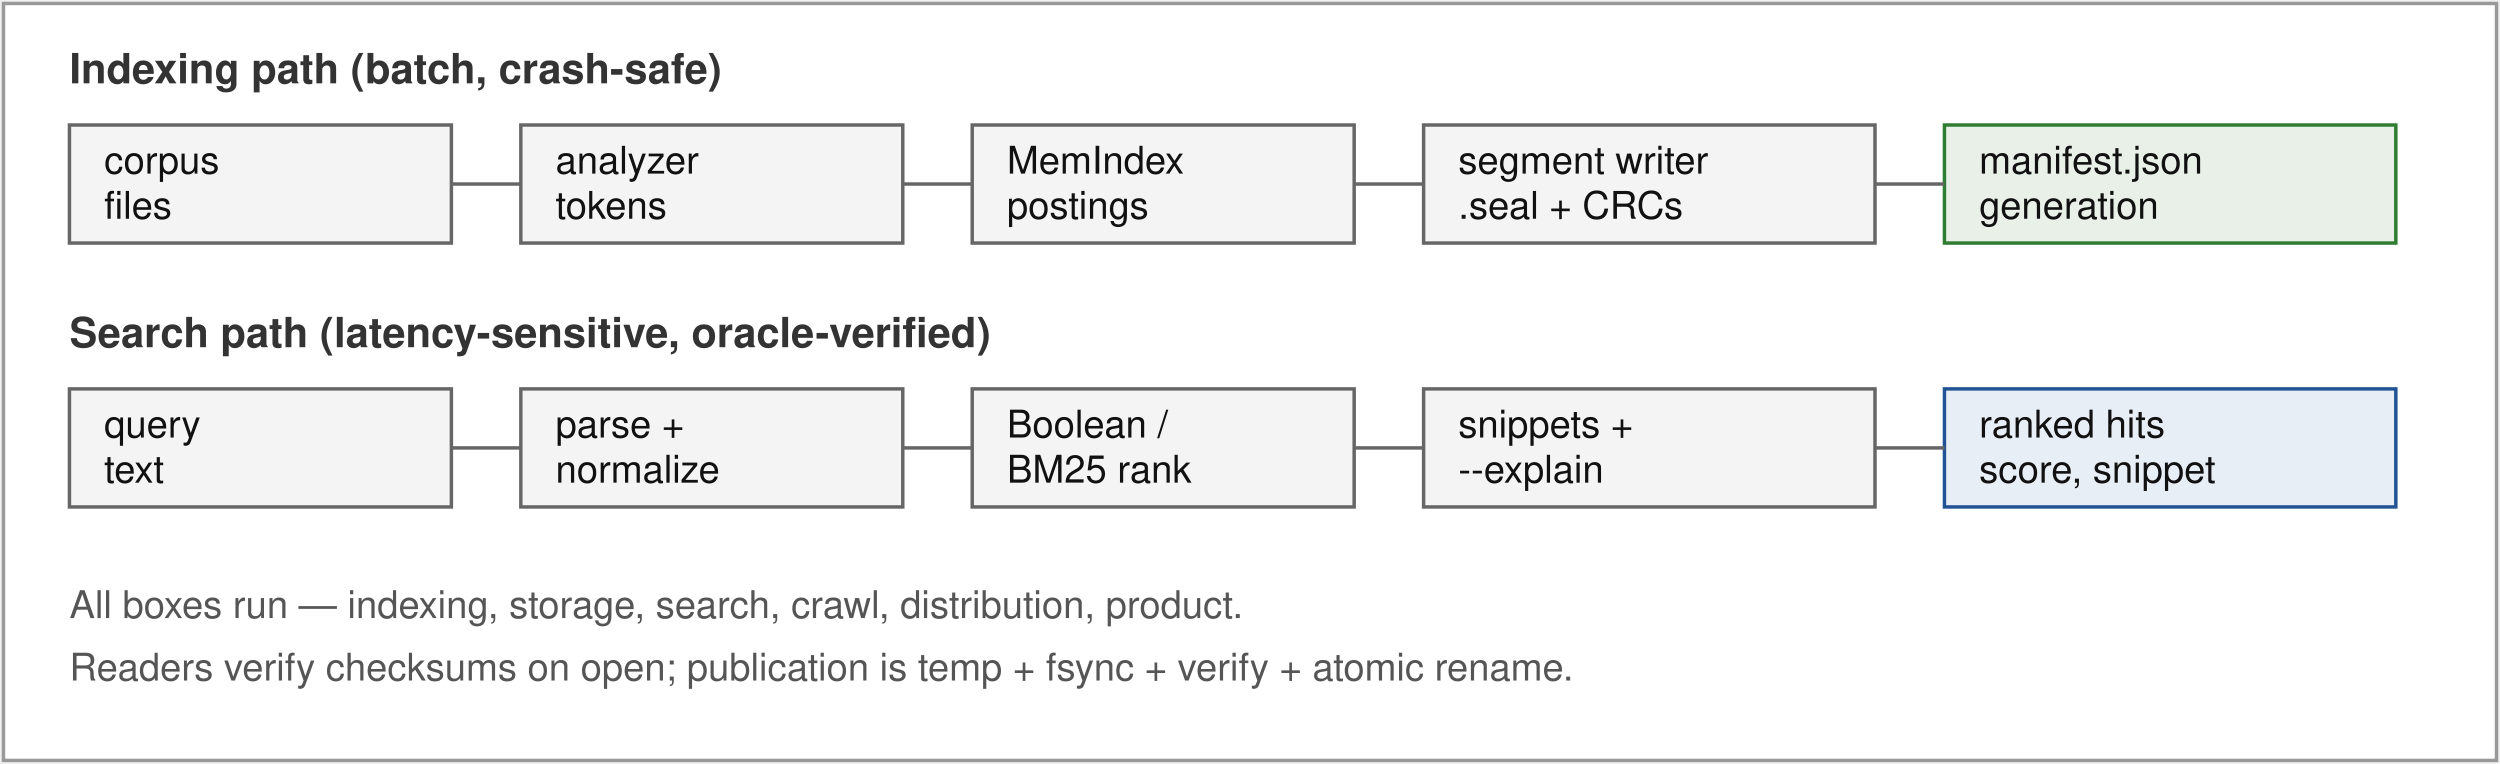
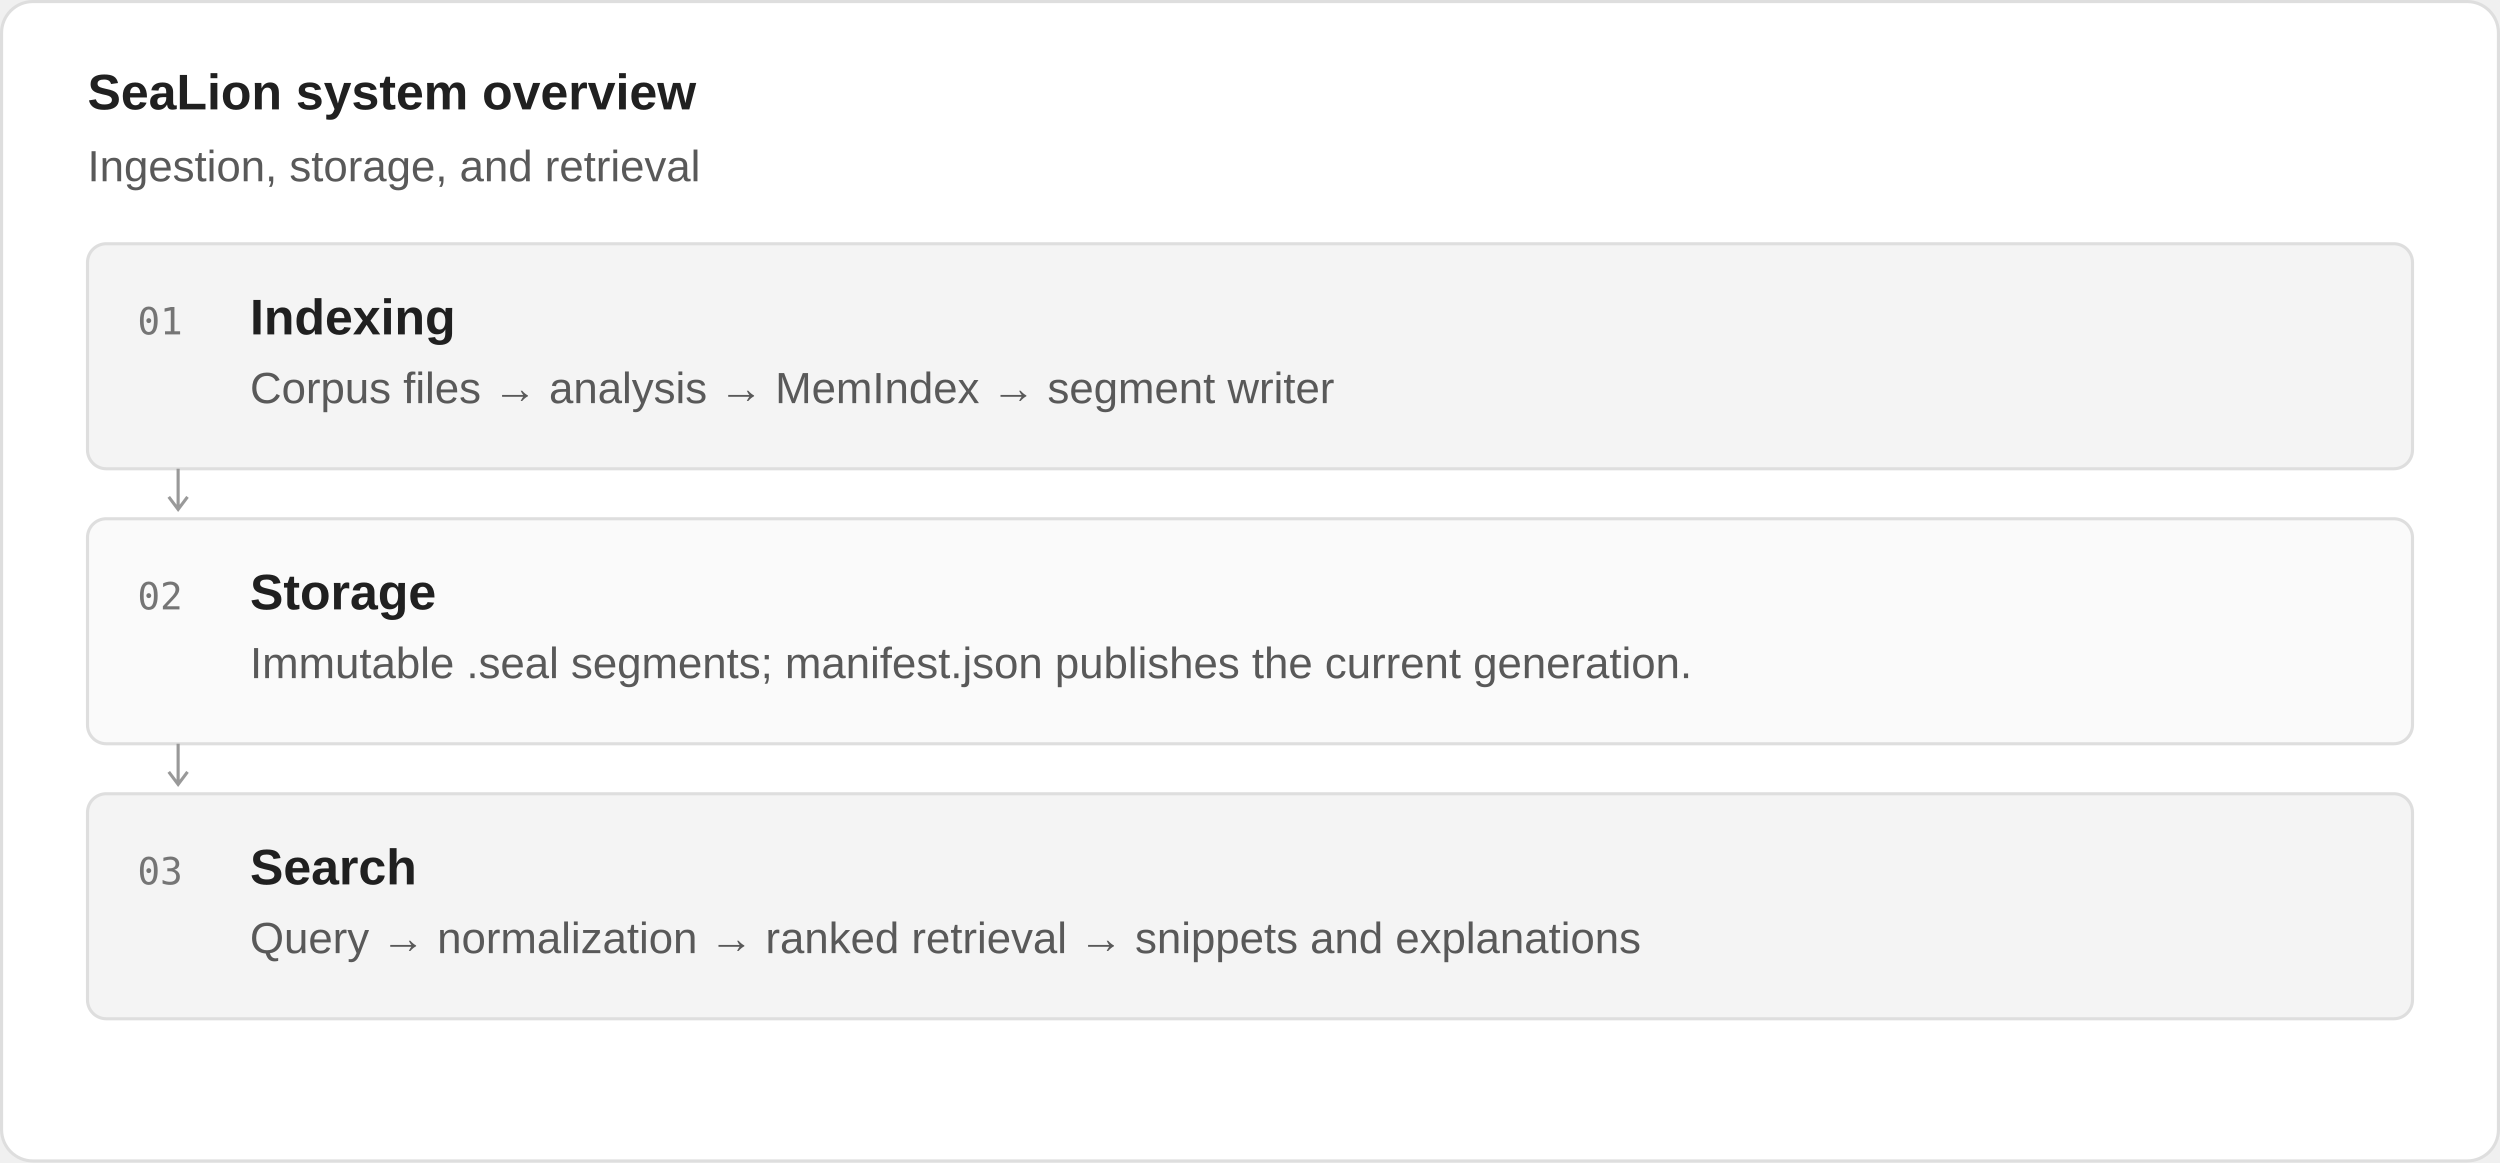
- <svg xmlns="http://www.w3.org/2000/svg" width="720" height="220" viewBox="0 0 720 220" font-family="Helvetica, Arial, sans-serif">
-   <rect x="1" y="1" width="718" height="218" fill="#ffffff" stroke="#999" stroke-width="1" />
-   <text x="20" y="24" font-size="12" fill="#333" font-weight="bold">Indexing path (batch, crash-safe)</text>
-   <g font-size="11" fill="#111">
-     <rect x="20" y="36" width="110" height="34" fill="#f4f4f4" stroke="#666" />
-     <text x="30" y="50">corpus</text>
-     <text x="30" y="63">files</text>
-     <rect x="150" y="36" width="110" height="34" fill="#f4f4f4" stroke="#666" />
-     <text x="160" y="50">analyzer</text>
-     <text x="160" y="63">tokens</text>
-     <rect x="280" y="36" width="110" height="34" fill="#f4f4f4" stroke="#666" />
-     <text x="290" y="50">MemIndex</text>
-     <text x="290" y="63">postings</text>
-     <rect x="410" y="36" width="130" height="34" fill="#f4f4f4" stroke="#666" />
-     <text x="420" y="50">segment writer</text>
-     <text x="420" y="63">.seal + CRCs</text>
-     <rect x="560" y="36" width="130" height="34" fill="#e8f0e8" stroke="#2e7d32" />
-     <text x="570" y="50">manifest.json</text>
-     <text x="570" y="63">generation</text>
-   </g>
-   <g stroke="#666" stroke-width="1" marker-end="none">
-     <line x1="130" y1="53" x2="150" y2="53" />
-     <line x1="260" y1="53" x2="280" y2="53" />
-     <line x1="390" y1="53" x2="410" y2="53" />
-     <line x1="540" y1="53" x2="560" y2="53" />
-   </g>
-   <text x="20" y="100" font-size="12" fill="#333" font-weight="bold">Search path (latency-sensitive, oracle-verified)</text>
-   <g font-size="11" fill="#111">
-     <rect x="20" y="112" width="110" height="34" fill="#f4f4f4" stroke="#666" />
-     <text x="30" y="126">query</text>
-     <text x="30" y="139">text</text>
-     <rect x="150" y="112" width="110" height="34" fill="#f4f4f4" stroke="#666" />
-     <text x="160" y="126">parse +</text>
-     <text x="160" y="139">normalize</text>
-     <rect x="280" y="112" width="110" height="34" fill="#f4f4f4" stroke="#666" />
-     <text x="290" y="126">Boolean /</text>
-     <text x="290" y="139">BM25 rank</text>
-     <rect x="410" y="112" width="130" height="34" fill="#f4f4f4" stroke="#666" />
-     <text x="420" y="126">snippets +</text>
-     <text x="420" y="139">--explain</text>
-     <rect x="560" y="112" width="130" height="34" fill="#e8eef6" stroke="#215494" />
-     <text x="570" y="126">ranked hits</text>
-     <text x="570" y="139">score, snippet</text>
-   </g>
-   <g stroke="#666" stroke-width="1">
-     <line x1="130" y1="129" x2="150" y2="129" />
-     <line x1="260" y1="129" x2="280" y2="129" />
-     <line x1="390" y1="129" x2="410" y2="129" />
-     <line x1="540" y1="129" x2="560" y2="129" />
-   </g>
-   <text x="20" y="178" font-size="11" fill="#555">All boxes run — indexing, storage, search, crawl, distribution, product.</text>
-   <text x="20" y="196" font-size="11" fill="#555">Readers verify checksums on open; publication is temp + fsync + verify + atomic rename.</text>
+ <svg xmlns="http://www.w3.org/2000/svg" width="800" height="372" viewBox="0 0 800 372" role="img" aria-labelledby="title desc">
+   <style>text{font-family:Arial,Helvetica,sans-serif;fill:var(--diagram-ink,#202020)}.detail{font-size:14px;fill:var(--diagram-muted,#595959)}.label{font-size:16px;font-weight:600}.num{font-family:monospace;font-size:12px;fill:var(--diagram-number,#757575)}</style>
+   <rect x=".5" y=".5" width="799" height="371" rx="10" fill="var(--diagram-paper,#fff)" stroke="var(--diagram-line,#dedede)" />
+   <text x="28" y="35" class="label">SeaLion system overview</text>
+   <text x="28" y="58" class="detail">Ingestion, storage, and retrieval</text>
+   <rect x="28" y="78" width="744" height="72" rx="6" fill="var(--diagram-edge,#f4f4f4)" stroke="var(--diagram-line,#dedede)" />
+   <text x="44" y="107" class="num">01</text>
+   <text x="80" y="107" class="label">Indexing</text>
+   <text x="80" y="129" class="detail">Corpus files → analysis → MemIndex → segment writer</text>
+   <path d="M 57 150 v 13 m -3 -4 l 3 4 l 3 -4" fill="none" stroke="var(--diagram-number,#999)" />
+   <rect x="28" y="166" width="744" height="72" rx="6" fill="var(--diagram-row,#fafafa)" stroke="var(--diagram-line,#dedede)" />
+   <text x="44" y="195" class="num">02</text>
+   <text x="80" y="195" class="label">Storage</text>
+   <text x="80" y="217" class="detail">Immutable .seal segments; manifest.json publishes the current generation.</text>
+   <path d="M 57 238 v 13 m -3 -4 l 3 4 l 3 -4" fill="none" stroke="var(--diagram-number,#999)" />
+   <rect x="28" y="254" width="744" height="72" rx="6" fill="var(--diagram-edge,#f4f4f4)" stroke="var(--diagram-line,#dedede)" />
+   <text x="44" y="283" class="num">03</text>
+   <text x="80" y="283" class="label">Search</text>
+   <text x="80" y="305" class="detail">Query → normalization → ranked retrieval → snippets and explanations</text>
</svg>
